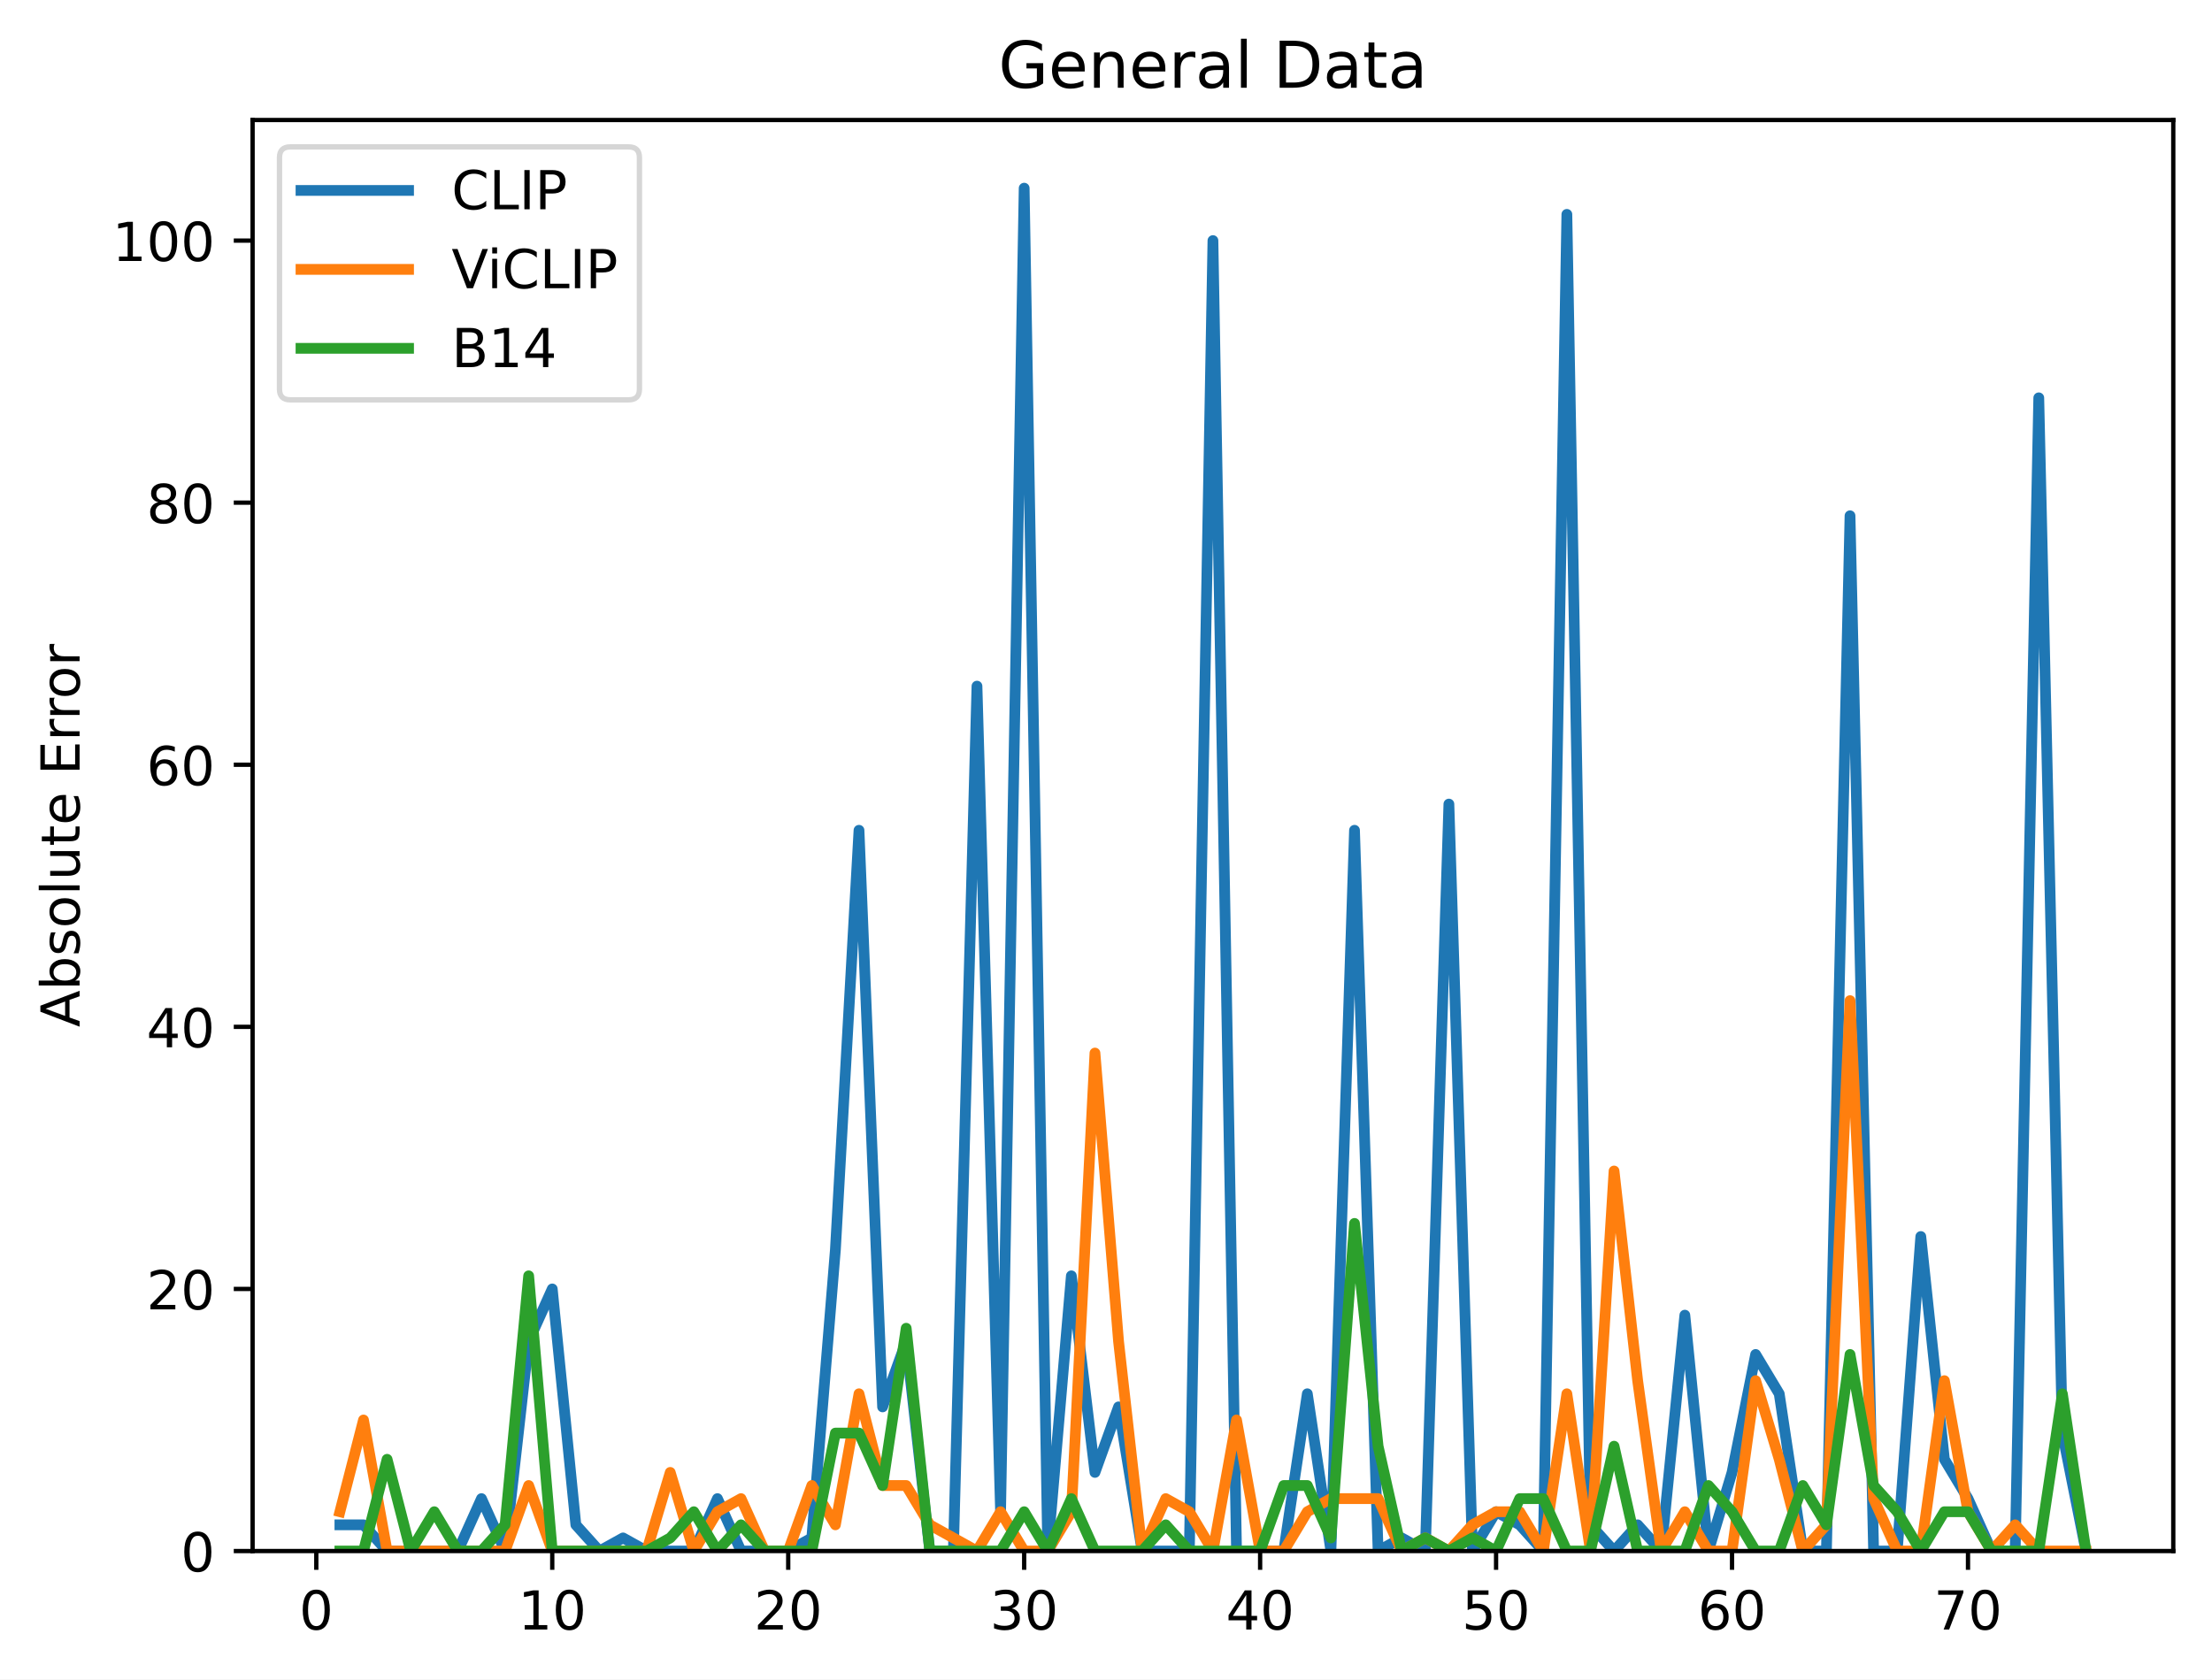
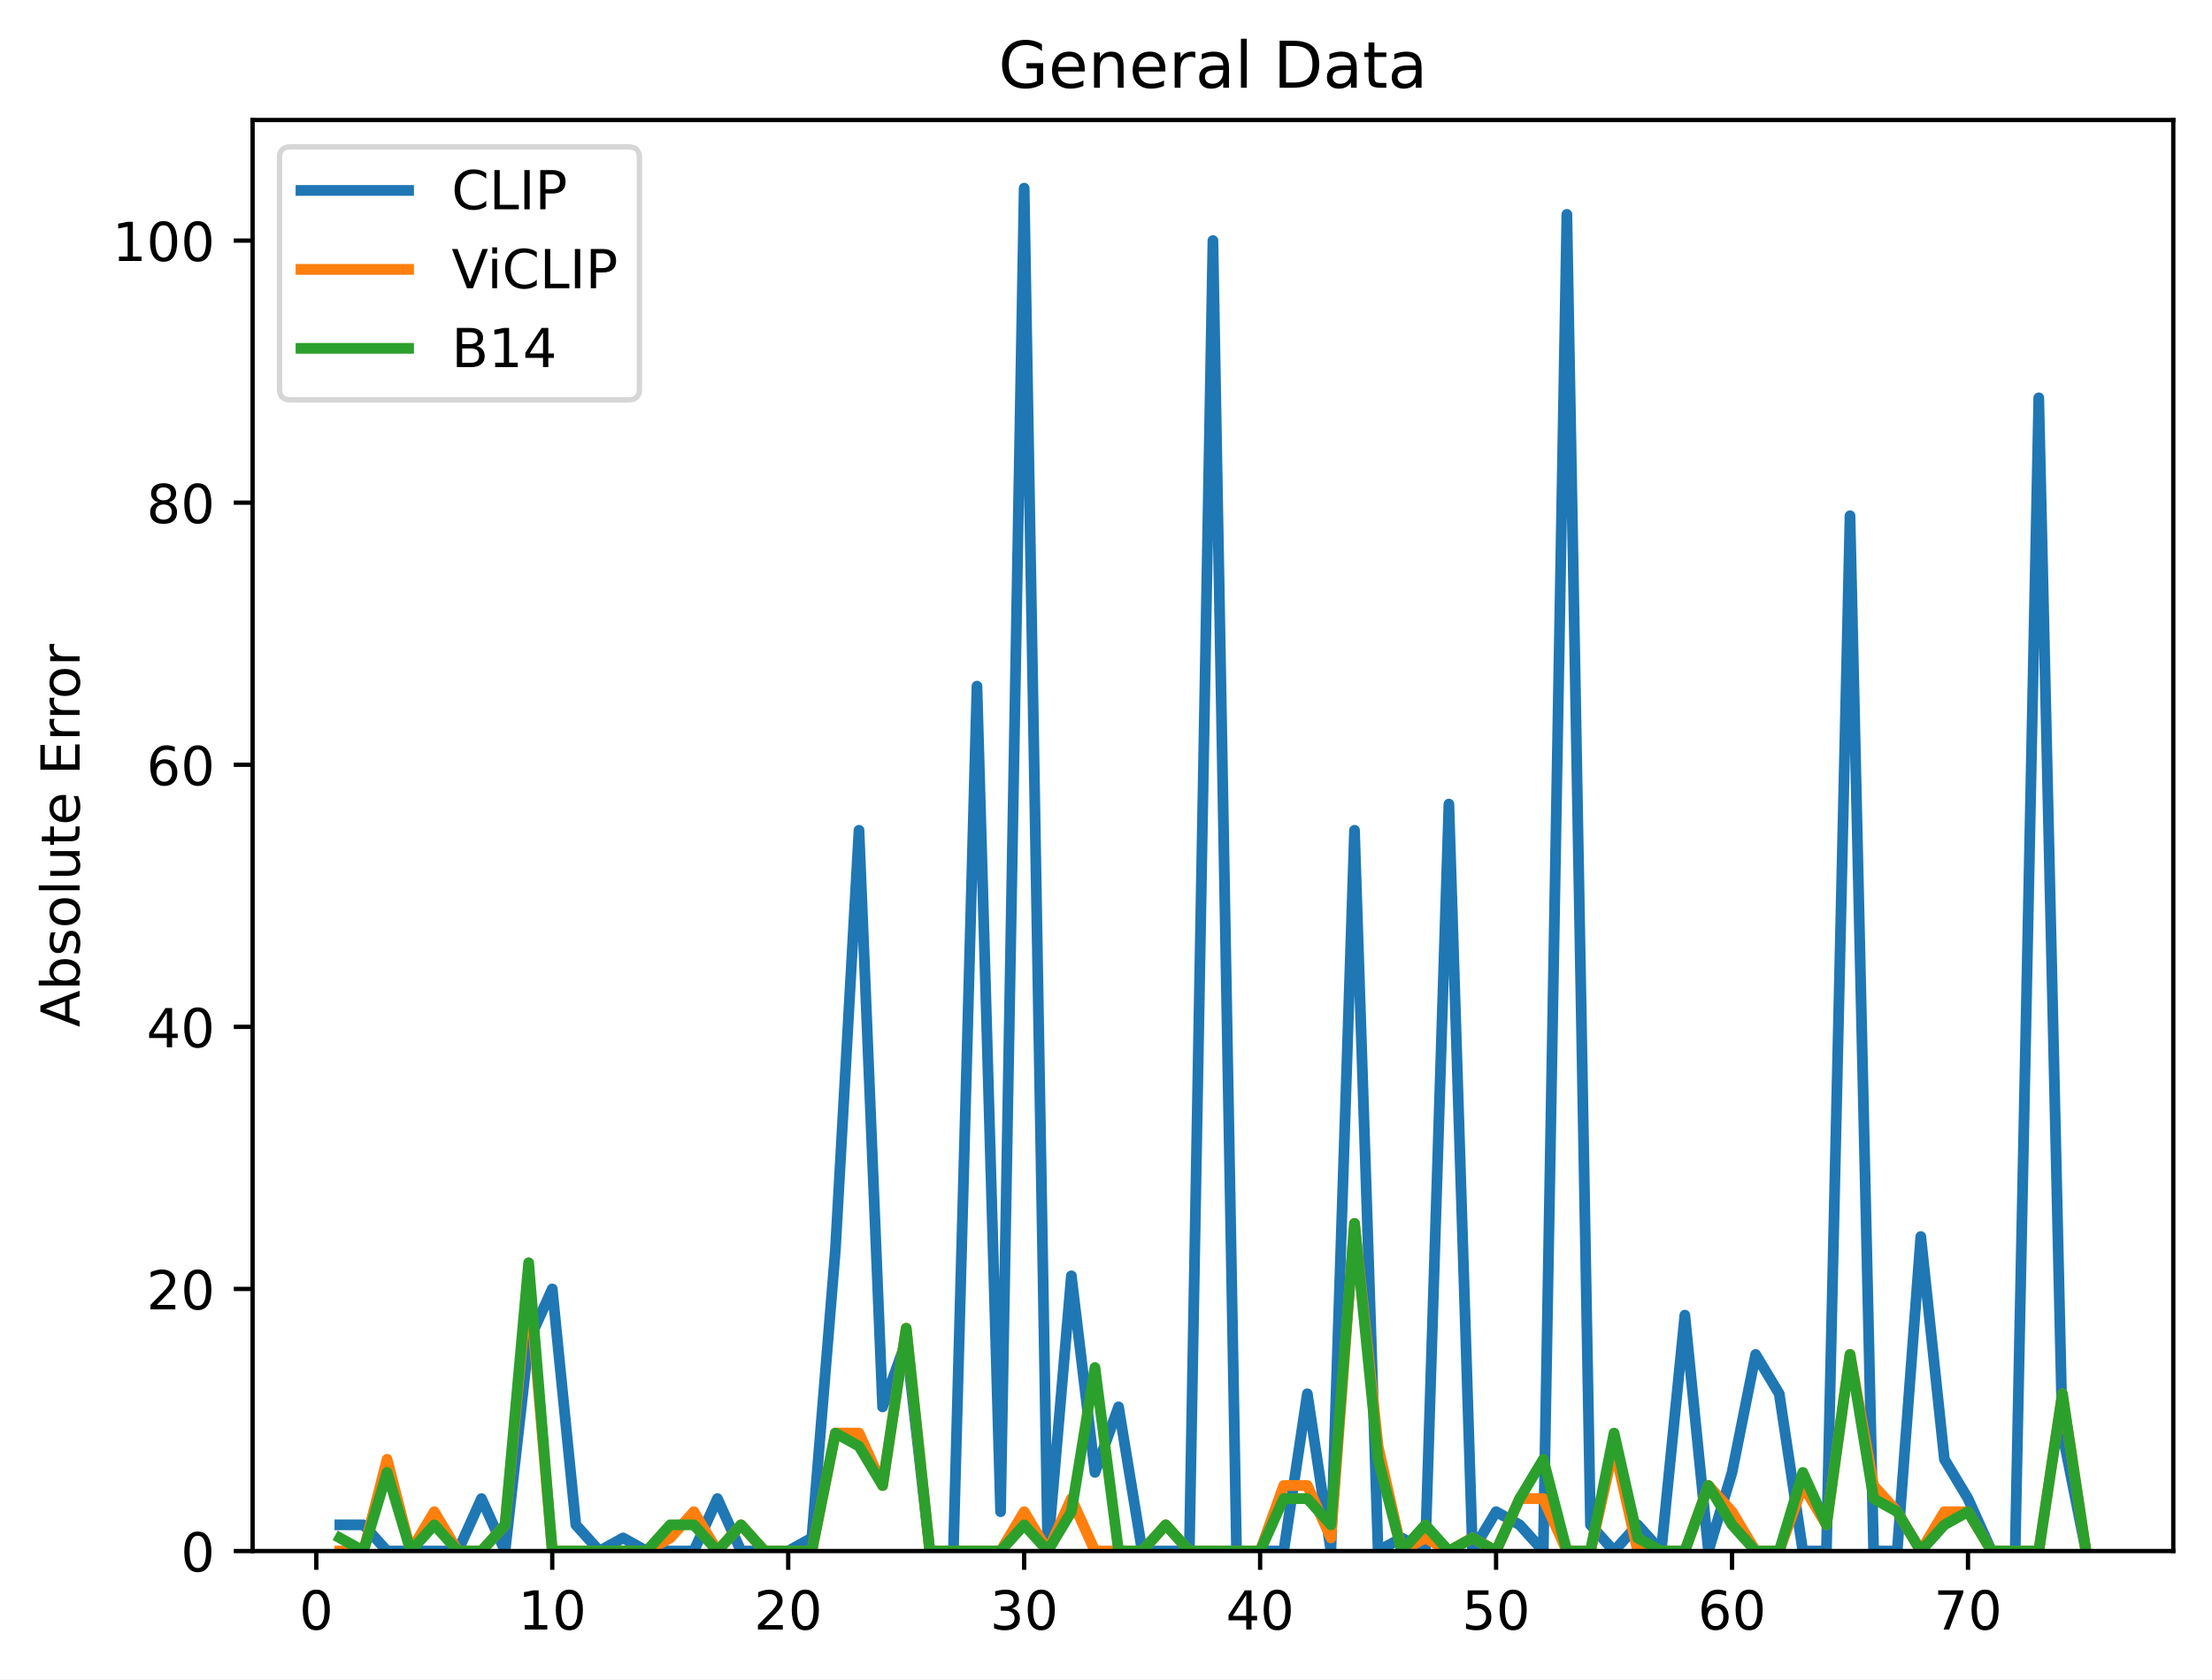
<svg xmlns="http://www.w3.org/2000/svg" xmlns:xlink="http://www.w3.org/1999/xlink" width="411.286pt" height="312.308pt" viewBox="0 0 411.286 312.308" version="1.1">
  <defs>
    <style type="text/css">*{stroke-linejoin: round; stroke-linecap: butt}</style>
  </defs>
  <g id="figure_1">
    <g id="patch_1">
      <path d="M 0 312.308  L 411.286 312.308  L 411.286 0  L 0 0  z " style="fill: #ffffff" />
    </g>
    <g id="axes_1">
      <g id="patch_2">
        <path d="M 46.966 288.43  L 404.086 288.43  L 404.086 22.318  L 46.966 22.318  z " style="fill: #ffffff" />
      </g>
      <g id="matplotlib.axis_1">
        <g id="xtick_1">
          <g id="line2d_1">
            <defs>
-               <path id="md77683f0cd" d="M 0 0  L 0 3.5  " style="stroke: #000000; stroke-width: 0.8" />
-             </defs>
-             <g>
-               <use xlink:href="#md77683f0cd" x="58.811" y="288.43" style="stroke: #000000; stroke-width: 0.8" />
+               <path id="m8d6d9d053e" d="M 0 0  L 0 3.5  " style="stroke: #000000; stroke-width: 0.8" />
+             </defs>
+             <g>
+               <use xlink:href="#m8d6d9d053e" x="58.811" y="288.43" style="stroke: #000000; stroke-width: 0.8" />
            </g>
          </g>
          <g id="text_1">
            <g transform="translate(55.62988 303.0286) scale(0.1 -0.1)">
              <defs>
                <path id="DejaVuSans-30" d="M 2034 4250  Q 1547 4250 1301 3770  Q 1056 3291 1056 2328  Q 1056 1369 1301 889  Q 1547 409 2034 409  Q 2525 409 2770 889  Q 3016 1369 3016 2328  Q 3016 3291 2770 3770  Q 2525 4250 2034 4250  z M 2034 4750  Q 2819 4750 3233 4129  Q 3647 3509 3647 2328  Q 3647 1150 3233 529  Q 2819 -91 2034 -91  Q 1250 -91 836 529  Q 422 1150 422 2328  Q 422 3509 836 4129  Q 1250 4750 2034 4750  z " transform="scale(0.015625)" />
              </defs>
              <use xlink:href="#DejaVuSans-30" />
            </g>
          </g>
        </g>
        <g id="xtick_2">
          <g id="line2d_2">
            <g>
-               <use xlink:href="#md77683f0cd" x="102.683" y="288.43" style="stroke: #000000; stroke-width: 0.8" />
+               <use xlink:href="#m8d6d9d053e" x="102.683" y="288.43" style="stroke: #000000; stroke-width: 0.8" />
            </g>
          </g>
          <g id="text_2">
            <g transform="translate(96.32086 303.0286) scale(0.1 -0.1)">
              <defs>
                <path id="DejaVuSans-31" d="M 794 531  L 1825 531  L 1825 4091  L 703 3866  L 703 4441  L 1819 4666  L 2450 4666  L 2450 531  L 3481 531  L 3481 0  L 794 0  L 794 531  z " transform="scale(0.015625)" />
              </defs>
              <use xlink:href="#DejaVuSans-31" />
              <use xlink:href="#DejaVuSans-30" x="63.623" />
            </g>
          </g>
        </g>
        <g id="xtick_3">
          <g id="line2d_3">
            <g>
-               <use xlink:href="#md77683f0cd" x="146.556" y="288.43" style="stroke: #000000; stroke-width: 0.8" />
+               <use xlink:href="#m8d6d9d053e" x="146.556" y="288.43" style="stroke: #000000; stroke-width: 0.8" />
            </g>
          </g>
          <g id="text_3">
            <g transform="translate(140.1931 303.0286) scale(0.1 -0.1)">
              <defs>
                <path id="DejaVuSans-32" d="M 1228 531  L 3431 531  L 3431 0  L 469 0  L 469 531  Q 828 903 1448 1529  Q 2069 2156 2228 2338  Q 2531 2678 2651 2914  Q 2772 3150 2772 3378  Q 2772 3750 2511 3984  Q 2250 4219 1831 4219  Q 1534 4219 1204 4116  Q 875 4013 500 3803  L 500 4441  Q 881 4594 1212 4672  Q 1544 4750 1819 4750  Q 2544 4750 2975 4387  Q 3406 4025 3406 3419  Q 3406 3131 3298 2873  Q 3191 2616 2906 2266  Q 2828 2175 2409 1742  Q 1991 1309 1228 531  z " transform="scale(0.015625)" />
              </defs>
              <use xlink:href="#DejaVuSans-32" />
              <use xlink:href="#DejaVuSans-30" x="63.623" />
            </g>
          </g>
        </g>
        <g id="xtick_4">
          <g id="line2d_4">
            <g>
-               <use xlink:href="#md77683f0cd" x="190.428" y="288.43" style="stroke: #000000; stroke-width: 0.8" />
+               <use xlink:href="#m8d6d9d053e" x="190.428" y="288.43" style="stroke: #000000; stroke-width: 0.8" />
            </g>
          </g>
          <g id="text_4">
            <g transform="translate(184.0653 303.0286) scale(0.1 -0.1)">
              <defs>
                <path id="DejaVuSans-33" d="M 2597 2516  Q 3050 2419 3304 2112  Q 3559 1806 3559 1356  Q 3559 666 3084 287  Q 2609 -91 1734 -91  Q 1441 -91 1130 -33  Q 819 25 488 141  L 488 750  Q 750 597 1062 519  Q 1375 441 1716 441  Q 2309 441 2620 675  Q 2931 909 2931 1356  Q 2931 1769 2642 2001  Q 2353 2234 1838 2234  L 1294 2234  L 1294 2753  L 1863 2753  Q 2328 2753 2575 2939  Q 2822 3125 2822 3475  Q 2822 3834 2567 4026  Q 2313 4219 1838 4219  Q 1578 4219 1281 4162  Q 984 4106 628 3988  L 628 4550  Q 988 4650 1302 4700  Q 1616 4750 1894 4750  Q 2613 4750 3031 4423  Q 3450 4097 3450 3541  Q 3450 3153 3228 2886  Q 3006 2619 2597 2516  z " transform="scale(0.015625)" />
              </defs>
              <use xlink:href="#DejaVuSans-33" />
              <use xlink:href="#DejaVuSans-30" x="63.623" />
            </g>
          </g>
        </g>
        <g id="xtick_5">
          <g id="line2d_5">
            <g>
-               <use xlink:href="#md77683f0cd" x="234.3" y="288.43" style="stroke: #000000; stroke-width: 0.8" />
+               <use xlink:href="#m8d6d9d053e" x="234.3" y="288.43" style="stroke: #000000; stroke-width: 0.8" />
            </g>
          </g>
          <g id="text_5">
            <g transform="translate(227.9376 303.0286) scale(0.1 -0.1)">
              <defs>
                <path id="DejaVuSans-34" d="M 2419 4116  L 825 1625  L 2419 1625  L 2419 4116  z M 2253 4666  L 3047 4666  L 3047 1625  L 3713 1625  L 3713 1100  L 3047 1100  L 3047 0  L 2419 0  L 2419 1100  L 313 1100  L 313 1709  L 2253 4666  z " transform="scale(0.015625)" />
              </defs>
              <use xlink:href="#DejaVuSans-34" />
              <use xlink:href="#DejaVuSans-30" x="63.623" />
            </g>
          </g>
        </g>
        <g id="xtick_6">
          <g id="line2d_6">
            <g>
-               <use xlink:href="#md77683f0cd" x="278.172" y="288.43" style="stroke: #000000; stroke-width: 0.8" />
+               <use xlink:href="#m8d6d9d053e" x="278.172" y="288.43" style="stroke: #000000; stroke-width: 0.8" />
            </g>
          </g>
          <g id="text_6">
            <g transform="translate(271.8098 303.0286) scale(0.1 -0.1)">
              <defs>
                <path id="DejaVuSans-35" d="M 691 4666  L 3169 4666  L 3169 4134  L 1269 4134  L 1269 2991  Q 1406 3038 1543 3061  Q 1681 3084 1819 3084  Q 2600 3084 3056 2656  Q 3513 2228 3513 1497  Q 3513 744 3044 326  Q 2575 -91 1722 -91  Q 1428 -91 1123 -41  Q 819 9 494 109  L 494 744  Q 775 591 1075 516  Q 1375 441 1709 441  Q 2250 441 2565 725  Q 2881 1009 2881 1497  Q 2881 1984 2565 2268  Q 2250 2553 1709 2553  Q 1456 2553 1204 2497  Q 953 2441 691 2322  L 691 4666  z " transform="scale(0.015625)" />
              </defs>
              <use xlink:href="#DejaVuSans-35" />
              <use xlink:href="#DejaVuSans-30" x="63.623" />
            </g>
          </g>
        </g>
        <g id="xtick_7">
          <g id="line2d_7">
            <g>
-               <use xlink:href="#md77683f0cd" x="322.045" y="288.43" style="stroke: #000000; stroke-width: 0.8" />
+               <use xlink:href="#m8d6d9d053e" x="322.045" y="288.43" style="stroke: #000000; stroke-width: 0.8" />
            </g>
          </g>
          <g id="text_7">
            <g transform="translate(315.682 303.0286) scale(0.1 -0.1)">
              <defs>
                <path id="DejaVuSans-36" d="M 2113 2584  Q 1688 2584 1439 2293  Q 1191 2003 1191 1497  Q 1191 994 1439 701  Q 1688 409 2113 409  Q 2538 409 2786 701  Q 3034 994 3034 1497  Q 3034 2003 2786 2293  Q 2538 2584 2113 2584  z M 3366 4563  L 3366 3988  Q 3128 4100 2886 4159  Q 2644 4219 2406 4219  Q 1781 4219 1451 3797  Q 1122 3375 1075 2522  Q 1259 2794 1537 2939  Q 1816 3084 2150 3084  Q 2853 3084 3261 2657  Q 3669 2231 3669 1497  Q 3669 778 3244 343  Q 2819 -91 2113 -91  Q 1303 -91 875 529  Q 447 1150 447 2328  Q 447 3434 972 4092  Q 1497 4750 2381 4750  Q 2619 4750 2861 4703  Q 3103 4656 3366 4563  z " transform="scale(0.015625)" />
              </defs>
              <use xlink:href="#DejaVuSans-36" />
              <use xlink:href="#DejaVuSans-30" x="63.623" />
            </g>
          </g>
        </g>
        <g id="xtick_8">
          <g id="line2d_8">
            <g>
-               <use xlink:href="#md77683f0cd" x="365.917" y="288.43" style="stroke: #000000; stroke-width: 0.8" />
+               <use xlink:href="#m8d6d9d053e" x="365.917" y="288.43" style="stroke: #000000; stroke-width: 0.8" />
            </g>
          </g>
          <g id="text_8">
            <g transform="translate(359.5543 303.0286) scale(0.1 -0.1)">
              <defs>
                <path id="DejaVuSans-37" d="M 525 4666  L 3525 4666  L 3525 4397  L 1831 0  L 1172 0  L 2766 4134  L 525 4134  L 525 4666  z " transform="scale(0.015625)" />
              </defs>
              <use xlink:href="#DejaVuSans-37" />
              <use xlink:href="#DejaVuSans-30" x="63.623" />
            </g>
          </g>
        </g>
      </g>
      <g id="matplotlib.axis_2">
        <g id="ytick_1">
          <g id="line2d_9">
            <defs>
-               <path id="m67fce05e7b" d="M 0 0  L -3.5 0  " style="stroke: #000000; stroke-width: 0.8" />
-             </defs>
-             <g>
-               <use xlink:href="#m67fce05e7b" x="46.966" y="288.43" style="stroke: #000000; stroke-width: 0.8" />
+               <path id="m7f4ea4602e" d="M 0 0  L -3.5 0  " style="stroke: #000000; stroke-width: 0.8" />
+             </defs>
+             <g>
+               <use xlink:href="#m7f4ea4602e" x="46.966" y="288.43" style="stroke: #000000; stroke-width: 0.8" />
            </g>
          </g>
          <g id="text_9">
            <g transform="translate(33.60312 292.2293) scale(0.1 -0.1)">
              <use xlink:href="#DejaVuSans-30" />
            </g>
          </g>
        </g>
        <g id="ytick_2">
          <g id="line2d_10">
            <g>
-               <use xlink:href="#m67fce05e7b" x="46.966" y="239.692" style="stroke: #000000; stroke-width: 0.8" />
+               <use xlink:href="#m7f4ea4602e" x="46.966" y="239.692" style="stroke: #000000; stroke-width: 0.8" />
            </g>
          </g>
          <g id="text_10">
            <g transform="translate(27.24063 243.4909) scale(0.1 -0.1)">
              <use xlink:href="#DejaVuSans-32" />
              <use xlink:href="#DejaVuSans-30" x="63.623" />
            </g>
          </g>
        </g>
        <g id="ytick_3">
          <g id="line2d_11">
            <g>
-               <use xlink:href="#m67fce05e7b" x="46.966" y="190.953" style="stroke: #000000; stroke-width: 0.8" />
+               <use xlink:href="#m7f4ea4602e" x="46.966" y="190.953" style="stroke: #000000; stroke-width: 0.8" />
            </g>
          </g>
          <g id="text_11">
            <g transform="translate(27.24063 194.7524) scale(0.1 -0.1)">
              <use xlink:href="#DejaVuSans-34" />
              <use xlink:href="#DejaVuSans-30" x="63.623" />
            </g>
          </g>
        </g>
        <g id="ytick_4">
          <g id="line2d_12">
            <g>
-               <use xlink:href="#m67fce05e7b" x="46.966" y="142.215" style="stroke: #000000; stroke-width: 0.8" />
+               <use xlink:href="#m7f4ea4602e" x="46.966" y="142.215" style="stroke: #000000; stroke-width: 0.8" />
            </g>
          </g>
          <g id="text_12">
            <g transform="translate(27.24063 146.014) scale(0.1 -0.1)">
              <use xlink:href="#DejaVuSans-36" />
              <use xlink:href="#DejaVuSans-30" x="63.623" />
            </g>
          </g>
        </g>
        <g id="ytick_5">
          <g id="line2d_13">
            <g>
-               <use xlink:href="#m67fce05e7b" x="46.966" y="93.476" style="stroke: #000000; stroke-width: 0.8" />
+               <use xlink:href="#m7f4ea4602e" x="46.966" y="93.476" style="stroke: #000000; stroke-width: 0.8" />
            </g>
          </g>
          <g id="text_13">
            <g transform="translate(27.24063 97.2755) scale(0.1 -0.1)">
              <defs>
                <path id="DejaVuSans-38" d="M 2034 2216  Q 1584 2216 1326 1975  Q 1069 1734 1069 1313  Q 1069 891 1326 650  Q 1584 409 2034 409  Q 2484 409 2743 651  Q 3003 894 3003 1313  Q 3003 1734 2745 1975  Q 2488 2216 2034 2216  z M 1403 2484  Q 997 2584 770 2862  Q 544 3141 544 3541  Q 544 4100 942 4425  Q 1341 4750 2034 4750  Q 2731 4750 3128 4425  Q 3525 4100 3525 3541  Q 3525 3141 3298 2862  Q 3072 2584 2669 2484  Q 3125 2378 3379 2068  Q 3634 1759 3634 1313  Q 3634 634 3220 271  Q 2806 -91 2034 -91  Q 1263 -91 848 271  Q 434 634 434 1313  Q 434 1759 690 2068  Q 947 2378 1403 2484  z M 1172 3481  Q 1172 3119 1398 2916  Q 1625 2713 2034 2713  Q 2441 2713 2670 2916  Q 2900 3119 2900 3481  Q 2900 3844 2670 4047  Q 2441 4250 2034 4250  Q 1625 4250 1398 4047  Q 1172 3844 1172 3481  z " transform="scale(0.015625)" />
              </defs>
              <use xlink:href="#DejaVuSans-38" />
              <use xlink:href="#DejaVuSans-30" x="63.623" />
            </g>
          </g>
        </g>
        <g id="ytick_6">
          <g id="line2d_14">
            <g>
-               <use xlink:href="#m67fce05e7b" x="46.966" y="44.738" style="stroke: #000000; stroke-width: 0.8" />
+               <use xlink:href="#m7f4ea4602e" x="46.966" y="44.738" style="stroke: #000000; stroke-width: 0.8" />
            </g>
          </g>
          <g id="text_14">
            <g transform="translate(20.87813 48.53704) scale(0.1 -0.1)">
              <use xlink:href="#DejaVuSans-31" />
              <use xlink:href="#DejaVuSans-30" x="63.623" />
              <use xlink:href="#DejaVuSans-30" x="127.246" />
            </g>
          </g>
        </g>
        <g id="text_15">
          <g transform="translate(14.79844 191.0015) rotate(-90) scale(0.1 -0.1)">
            <defs>
              <path id="DejaVuSans-41" d="M 2188 4044  L 1331 1722  L 3047 1722  L 2188 4044  z M 1831 4666  L 2547 4666  L 4325 0  L 3669 0  L 3244 1197  L 1141 1197  L 716 0  L 50 0  L 1831 4666  z " transform="scale(0.015625)" />
              <path id="DejaVuSans-62" d="M 3116 1747  Q 3116 2381 2855 2742  Q 2594 3103 2138 3103  Q 1681 3103 1420 2742  Q 1159 2381 1159 1747  Q 1159 1113 1420 752  Q 1681 391 2138 391  Q 2594 391 2855 752  Q 3116 1113 3116 1747  z M 1159 2969  Q 1341 3281 1617 3432  Q 1894 3584 2278 3584  Q 2916 3584 3314 3078  Q 3713 2572 3713 1747  Q 3713 922 3314 415  Q 2916 -91 2278 -91  Q 1894 -91 1617 61  Q 1341 213 1159 525  L 1159 0  L 581 0  L 581 4863  L 1159 4863  L 1159 2969  z " transform="scale(0.015625)" />
              <path id="DejaVuSans-73" d="M 2834 3397  L 2834 2853  Q 2591 2978 2328 3040  Q 2066 3103 1784 3103  Q 1356 3103 1142 2972  Q 928 2841 928 2578  Q 928 2378 1081 2264  Q 1234 2150 1697 2047  L 1894 2003  Q 2506 1872 2764 1633  Q 3022 1394 3022 966  Q 3022 478 2636 193  Q 2250 -91 1575 -91  Q 1294 -91 989 -36  Q 684 19 347 128  L 347 722  Q 666 556 975 473  Q 1284 391 1588 391  Q 1994 391 2212 530  Q 2431 669 2431 922  Q 2431 1156 2273 1281  Q 2116 1406 1581 1522  L 1381 1569  Q 847 1681 609 1914  Q 372 2147 372 2553  Q 372 3047 722 3315  Q 1072 3584 1716 3584  Q 2034 3584 2315 3537  Q 2597 3491 2834 3397  z " transform="scale(0.015625)" />
              <path id="DejaVuSans-6f" d="M 1959 3097  Q 1497 3097 1228 2736  Q 959 2375 959 1747  Q 959 1119 1226 758  Q 1494 397 1959 397  Q 2419 397 2687 759  Q 2956 1122 2956 1747  Q 2956 2369 2687 2733  Q 2419 3097 1959 3097  z M 1959 3584  Q 2709 3584 3137 3096  Q 3566 2609 3566 1747  Q 3566 888 3137 398  Q 2709 -91 1959 -91  Q 1206 -91 779 398  Q 353 888 353 1747  Q 353 2609 779 3096  Q 1206 3584 1959 3584  z " transform="scale(0.015625)" />
              <path id="DejaVuSans-6c" d="M 603 4863  L 1178 4863  L 1178 0  L 603 0  L 603 4863  z " transform="scale(0.015625)" />
              <path id="DejaVuSans-75" d="M 544 1381  L 544 3500  L 1119 3500  L 1119 1403  Q 1119 906 1312 657  Q 1506 409 1894 409  Q 2359 409 2629 706  Q 2900 1003 2900 1516  L 2900 3500  L 3475 3500  L 3475 0  L 2900 0  L 2900 538  Q 2691 219 2414 64  Q 2138 -91 1772 -91  Q 1169 -91 856 284  Q 544 659 544 1381  z M 1991 3584  L 1991 3584  z " transform="scale(0.015625)" />
              <path id="DejaVuSans-74" d="M 1172 4494  L 1172 3500  L 2356 3500  L 2356 3053  L 1172 3053  L 1172 1153  Q 1172 725 1289 603  Q 1406 481 1766 481  L 2356 481  L 2356 0  L 1766 0  Q 1100 0 847 248  Q 594 497 594 1153  L 594 3053  L 172 3053  L 172 3500  L 594 3500  L 594 4494  L 1172 4494  z " transform="scale(0.015625)" />
              <path id="DejaVuSans-65" d="M 3597 1894  L 3597 1613  L 953 1613  Q 991 1019 1311 708  Q 1631 397 2203 397  Q 2534 397 2845 478  Q 3156 559 3463 722  L 3463 178  Q 3153 47 2828 -22  Q 2503 -91 2169 -91  Q 1331 -91 842 396  Q 353 884 353 1716  Q 353 2575 817 3079  Q 1281 3584 2069 3584  Q 2775 3584 3186 3129  Q 3597 2675 3597 1894  z M 3022 2063  Q 3016 2534 2758 2815  Q 2500 3097 2075 3097  Q 1594 3097 1305 2825  Q 1016 2553 972 2059  L 3022 2063  z " transform="scale(0.015625)" />
              <path id="DejaVuSans-20" transform="scale(0.015625)" />
              <path id="DejaVuSans-45" d="M 628 4666  L 3578 4666  L 3578 4134  L 1259 4134  L 1259 2753  L 3481 2753  L 3481 2222  L 1259 2222  L 1259 531  L 3634 531  L 3634 0  L 628 0  L 628 4666  z " transform="scale(0.015625)" />
              <path id="DejaVuSans-72" d="M 2631 2963  Q 2534 3019 2420 3045  Q 2306 3072 2169 3072  Q 1681 3072 1420 2755  Q 1159 2438 1159 1844  L 1159 0  L 581 0  L 581 3500  L 1159 3500  L 1159 2956  Q 1341 3275 1631 3429  Q 1922 3584 2338 3584  Q 2397 3584 2469 3576  Q 2541 3569 2628 3553  L 2631 2963  z " transform="scale(0.015625)" />
            </defs>
            <use xlink:href="#DejaVuSans-41" />
            <use xlink:href="#DejaVuSans-62" x="68.408" />
            <use xlink:href="#DejaVuSans-73" x="131.885" />
            <use xlink:href="#DejaVuSans-6f" x="183.984" />
            <use xlink:href="#DejaVuSans-6c" x="245.166" />
            <use xlink:href="#DejaVuSans-75" x="272.949" />
            <use xlink:href="#DejaVuSans-74" x="336.328" />
            <use xlink:href="#DejaVuSans-65" x="375.537" />
            <use xlink:href="#DejaVuSans-20" x="437.061" />
            <use xlink:href="#DejaVuSans-45" x="468.848" />
            <use xlink:href="#DejaVuSans-72" x="532.031" />
            <use xlink:href="#DejaVuSans-72" x="571.395" />
            <use xlink:href="#DejaVuSans-6f" x="610.258" />
            <use xlink:href="#DejaVuSans-72" x="671.439" />
          </g>
        </g>
      </g>
      <g id="line2d_15">
-         <path d="M 63.198 283.556  L 67.586 283.556  L 71.973 288.43  L 76.36 288.43  L 80.747 288.43  L 85.134 288.43  L 89.522 278.682  L 93.909 288.43  L 98.296 249.439  L 102.683 239.692  L 107.071 283.556  L 111.458 288.43  L 115.845 285.993  L 120.232 288.43  L 124.619 288.43  L 129.007 288.43  L 133.394 278.682  L 137.781 288.43  L 142.168 288.43  L 146.556 288.43  L 150.943 285.993  L 155.33 232.381  L 159.717 154.399  L 164.104 261.624  L 168.492 249.439  L 172.879 288.43  L 177.266 288.43  L 181.653 127.593  L 186.041 281.119  L 190.428 34.99  L 194.815 288.43  L 199.202 237.255  L 203.59 273.809  L 207.977 261.624  L 212.364 288.43  L 216.751 288.43  L 221.138 288.43  L 225.526 44.738  L 229.913 288.43  L 234.3 288.43  L 238.687 288.43  L 243.075 259.187  L 247.462 288.43  L 251.849 154.399  L 256.236 288.43  L 260.623 285.993  L 265.011 288.43  L 269.398 149.526  L 273.785 288.43  L 278.172 281.119  L 282.56 283.556  L 286.947 288.43  L 291.334 39.864  L 295.721 283.556  L 300.108 288.43  L 304.496 283.556  L 308.883 288.43  L 313.27 244.566  L 317.657 288.43  L 322.045 273.809  L 326.432 251.876  L 330.819 259.187  L 335.206 288.43  L 339.593 288.43  L 343.981 95.913  L 348.368 288.43  L 352.755 288.43  L 357.142 229.944  L 361.53 271.372  L 365.917 278.682  L 370.304 288.43  L 374.691 288.43  L 379.078 73.981  L 383.466 266.498  L 387.853 288.43  " clip-path="url(#p499fac7cae)" style="fill: none; stroke: #1f77b4; stroke-width: 2; stroke-linecap: square" />
+         <path d="M 63.198 283.556  L 67.586 283.556  L 71.973 288.43  L 76.36 288.43  L 80.747 288.43  L 85.134 288.43  L 89.522 278.682  L 93.909 288.43  L 98.296 249.439  L 102.683 239.692  L 107.071 283.556  L 111.458 288.43  L 115.845 285.993  L 120.232 288.43  L 124.619 288.43  L 129.007 288.43  L 133.394 278.682  L 137.781 288.43  L 142.168 288.43  L 146.556 288.43  L 150.943 285.993  L 155.33 232.381  L 159.717 154.399  L 164.104 261.624  L 168.492 249.439  L 172.879 288.43  L 177.266 288.43  L 181.653 127.593  L 186.041 281.119  L 190.428 34.99  L 194.815 288.43  L 199.202 237.255  L 203.59 273.809  L 207.977 261.624  L 212.364 288.43  L 216.751 288.43  L 221.138 288.43  L 225.526 44.738  L 229.913 288.43  L 234.3 288.43  L 238.687 288.43  L 243.075 259.187  L 247.462 288.43  L 251.849 154.399  L 256.236 288.43  L 260.623 285.993  L 265.011 288.43  L 269.398 149.526  L 273.785 288.43  L 278.172 281.119  L 282.56 283.556  L 286.947 288.43  L 291.334 39.864  L 295.721 283.556  L 300.108 288.43  L 304.496 283.556  L 308.883 288.43  L 313.27 244.566  L 317.657 288.43  L 322.045 273.809  L 326.432 251.876  L 330.819 259.187  L 335.206 288.43  L 339.593 288.43  L 343.981 95.913  L 348.368 288.43  L 352.755 288.43  L 357.142 229.944  L 361.53 271.372  L 365.917 278.682  L 370.304 288.43  L 374.691 288.43  L 379.078 73.981  L 383.466 266.498  L 387.853 288.43  " clip-path="url(#p4a5c4ef80c)" style="fill: none; stroke: #1f77b4; stroke-width: 2; stroke-linecap: square" />
      </g>
      <g id="line2d_16">
-         <path d="M 63.198 281.119  L 67.586 264.061  L 71.973 288.43  L 76.36 288.43  L 80.747 288.43  L 85.134 288.43  L 89.522 288.43  L 93.909 288.43  L 98.296 276.246  L 102.683 288.43  L 107.071 288.43  L 111.458 288.43  L 115.845 288.43  L 120.232 288.43  L 124.619 273.809  L 129.007 288.43  L 133.394 281.119  L 137.781 278.682  L 142.168 288.43  L 146.556 288.43  L 150.943 276.246  L 155.33 283.556  L 159.717 259.187  L 164.104 276.246  L 168.492 276.246  L 172.879 283.556  L 177.266 285.993  L 181.653 288.43  L 186.041 281.119  L 190.428 288.43  L 194.815 288.43  L 199.202 281.119  L 203.59 195.827  L 207.977 249.439  L 212.364 288.43  L 216.751 278.682  L 221.138 281.119  L 225.526 288.43  L 229.913 264.061  L 234.3 288.43  L 238.687 288.43  L 243.075 281.119  L 247.462 278.682  L 251.849 278.682  L 256.236 278.682  L 260.623 288.43  L 265.011 285.993  L 269.398 288.43  L 273.785 283.556  L 278.172 281.119  L 282.56 281.119  L 286.947 288.43  L 291.334 259.187  L 295.721 288.43  L 300.108 217.759  L 304.496 256.75  L 308.883 288.43  L 313.27 281.119  L 317.657 288.43  L 322.045 288.43  L 326.432 256.75  L 330.819 271.372  L 335.206 288.43  L 339.593 283.556  L 343.981 186.079  L 348.368 278.682  L 352.755 288.43  L 357.142 288.43  L 361.53 256.75  L 365.917 281.119  L 370.304 288.43  L 374.691 283.556  L 379.078 288.43  L 383.466 288.43  L 387.853 288.43  " clip-path="url(#p499fac7cae)" style="fill: none; stroke: #ff7f0e; stroke-width: 2; stroke-linecap: square" />
+         <path d="M 63.198 288.43  L 67.586 288.43  L 71.973 271.372  L 76.36 288.43  L 80.747 281.119  L 85.134 288.43  L 89.522 288.43  L 93.909 283.556  L 98.296 237.255  L 102.683 288.43  L 107.071 288.43  L 111.458 288.43  L 115.845 288.43  L 120.232 288.43  L 124.619 285.993  L 129.007 281.119  L 133.394 288.43  L 137.781 283.556  L 142.168 288.43  L 146.556 288.43  L 150.943 288.43  L 155.33 266.498  L 159.717 266.498  L 164.104 276.246  L 168.492 247.002  L 172.879 288.43  L 177.266 288.43  L 181.653 288.43  L 186.041 288.43  L 190.428 281.119  L 194.815 288.43  L 199.202 278.682  L 203.59 288.43  L 207.977 288.43  L 212.364 288.43  L 216.751 283.556  L 221.138 288.43  L 225.526 288.43  L 229.913 288.43  L 234.3 288.43  L 238.687 276.246  L 243.075 276.246  L 247.462 285.993  L 251.849 227.507  L 256.236 268.935  L 260.623 288.43  L 265.011 285.993  L 269.398 288.43  L 273.785 285.993  L 278.172 288.43  L 282.56 278.682  L 286.947 278.682  L 291.334 288.43  L 295.721 288.43  L 300.108 268.935  L 304.496 288.43  L 308.883 288.43  L 313.27 288.43  L 317.657 276.246  L 322.045 281.119  L 326.432 288.43  L 330.819 288.43  L 335.206 276.246  L 339.593 283.556  L 343.981 251.876  L 348.368 276.246  L 352.755 281.119  L 357.142 288.43  L 361.53 281.119  L 365.917 281.119  L 370.304 288.43  L 374.691 288.43  L 379.078 288.43  L 383.466 259.187  L 387.853 288.43  " clip-path="url(#p4a5c4ef80c)" style="fill: none; stroke: #ff7f0e; stroke-width: 2; stroke-linecap: square" />
      </g>
      <g id="line2d_17">
-         <path d="M 63.198 288.43  L 67.586 288.43  L 71.973 271.372  L 76.36 288.43  L 80.747 281.119  L 85.134 288.43  L 89.522 288.43  L 93.909 283.556  L 98.296 237.255  L 102.683 288.43  L 107.071 288.43  L 111.458 288.43  L 115.845 288.43  L 120.232 288.43  L 124.619 285.993  L 129.007 281.119  L 133.394 288.43  L 137.781 283.556  L 142.168 288.43  L 146.556 288.43  L 150.943 288.43  L 155.33 266.498  L 159.717 266.498  L 164.104 276.246  L 168.492 247.002  L 172.879 288.43  L 177.266 288.43  L 181.653 288.43  L 186.041 288.43  L 190.428 281.119  L 194.815 288.43  L 199.202 278.682  L 203.59 288.43  L 207.977 288.43  L 212.364 288.43  L 216.751 283.556  L 221.138 288.43  L 225.526 288.43  L 229.913 288.43  L 234.3 288.43  L 238.687 276.246  L 243.075 276.246  L 247.462 285.993  L 251.849 227.507  L 256.236 268.935  L 260.623 288.43  L 265.011 285.993  L 269.398 288.43  L 273.785 285.993  L 278.172 288.43  L 282.56 278.682  L 286.947 278.682  L 291.334 288.43  L 295.721 288.43  L 300.108 268.935  L 304.496 288.43  L 308.883 288.43  L 313.27 288.43  L 317.657 276.246  L 322.045 281.119  L 326.432 288.43  L 330.819 288.43  L 335.206 276.246  L 339.593 283.556  L 343.981 251.876  L 348.368 276.246  L 352.755 281.119  L 357.142 288.43  L 361.53 281.119  L 365.917 281.119  L 370.304 288.43  L 374.691 288.43  L 379.078 288.43  L 383.466 259.187  L 387.853 288.43  " clip-path="url(#p499fac7cae)" style="fill: none; stroke: #2ca02c; stroke-width: 2; stroke-linecap: square" />
+         <path d="M 63.198 285.993  L 67.586 288.43  L 71.973 273.809  L 76.36 288.43  L 80.747 283.556  L 85.134 288.43  L 89.522 288.43  L 93.909 283.556  L 98.296 234.818  L 102.683 288.43  L 107.071 288.43  L 111.458 288.43  L 115.845 288.43  L 120.232 288.43  L 124.619 283.556  L 129.007 283.556  L 133.394 288.43  L 137.781 283.556  L 142.168 288.43  L 146.556 288.43  L 150.943 288.43  L 155.33 266.498  L 159.717 268.935  L 164.104 276.246  L 168.492 247.002  L 172.879 288.43  L 177.266 288.43  L 181.653 288.43  L 186.041 288.43  L 190.428 283.556  L 194.815 288.43  L 199.202 281.119  L 203.59 254.313  L 207.977 288.43  L 212.364 288.43  L 216.751 283.556  L 221.138 288.43  L 225.526 288.43  L 229.913 288.43  L 234.3 288.43  L 238.687 278.682  L 243.075 278.682  L 247.462 283.556  L 251.849 227.507  L 256.236 271.372  L 260.623 288.43  L 265.011 283.556  L 269.398 288.43  L 273.785 285.993  L 278.172 288.43  L 282.56 278.682  L 286.947 271.372  L 291.334 288.43  L 295.721 288.43  L 300.108 266.498  L 304.496 285.993  L 308.883 288.43  L 313.27 288.43  L 317.657 276.246  L 322.045 283.556  L 326.432 288.43  L 330.819 288.43  L 335.206 273.809  L 339.593 283.556  L 343.981 251.876  L 348.368 278.682  L 352.755 281.119  L 357.142 288.43  L 361.53 283.556  L 365.917 281.119  L 370.304 288.43  L 374.691 288.43  L 379.078 288.43  L 383.466 259.187  L 387.853 288.43  " clip-path="url(#p4a5c4ef80c)" style="fill: none; stroke: #2ca02c; stroke-width: 2; stroke-linecap: square" />
      </g>
      <g id="patch_3">
        <path d="M 46.966 288.43  L 46.966 22.318  " style="fill: none; stroke: #000000; stroke-width: 0.8; stroke-linejoin: miter; stroke-linecap: square" />
      </g>
      <g id="patch_4">
        <path d="M 404.086 288.43  L 404.086 22.318  " style="fill: none; stroke: #000000; stroke-width: 0.8; stroke-linejoin: miter; stroke-linecap: square" />
      </g>
      <g id="patch_5">
        <path d="M 46.966 288.43  L 404.086 288.43  " style="fill: none; stroke: #000000; stroke-width: 0.8; stroke-linejoin: miter; stroke-linecap: square" />
      </g>
      <g id="patch_6">
        <path d="M 46.966 22.318  L 404.086 22.318  " style="fill: none; stroke: #000000; stroke-width: 0.8; stroke-linejoin: miter; stroke-linecap: square" />
      </g>
      <g id="text_16">
        <g transform="translate(185.6472 16.31812) scale(0.12 -0.12)">
          <defs>
            <path id="DejaVuSans-47" d="M 3809 666  L 3809 1919  L 2778 1919  L 2778 2438  L 4434 2438  L 4434 434  Q 4069 175 3628 42  Q 3188 -91 2688 -91  Q 1594 -91 976 548  Q 359 1188 359 2328  Q 359 3472 976 4111  Q 1594 4750 2688 4750  Q 3144 4750 3555 4637  Q 3966 4525 4313 4306  L 4313 3634  Q 3963 3931 3569 4081  Q 3175 4231 2741 4231  Q 1884 4231 1454 3753  Q 1025 3275 1025 2328  Q 1025 1384 1454 906  Q 1884 428 2741 428  Q 3075 428 3337 486  Q 3600 544 3809 666  z " transform="scale(0.015625)" />
            <path id="DejaVuSans-6e" d="M 3513 2113  L 3513 0  L 2938 0  L 2938 2094  Q 2938 2591 2744 2837  Q 2550 3084 2163 3084  Q 1697 3084 1428 2787  Q 1159 2491 1159 1978  L 1159 0  L 581 0  L 581 3500  L 1159 3500  L 1159 2956  Q 1366 3272 1645 3428  Q 1925 3584 2291 3584  Q 2894 3584 3203 3211  Q 3513 2838 3513 2113  z " transform="scale(0.015625)" />
            <path id="DejaVuSans-61" d="M 2194 1759  Q 1497 1759 1228 1600  Q 959 1441 959 1056  Q 959 750 1161 570  Q 1363 391 1709 391  Q 2188 391 2477 730  Q 2766 1069 2766 1631  L 2766 1759  L 2194 1759  z M 3341 1997  L 3341 0  L 2766 0  L 2766 531  Q 2569 213 2275 61  Q 1981 -91 1556 -91  Q 1019 -91 701 211  Q 384 513 384 1019  Q 384 1609 779 1909  Q 1175 2209 1959 2209  L 2766 2209  L 2766 2266  Q 2766 2663 2505 2880  Q 2244 3097 1772 3097  Q 1472 3097 1187 3025  Q 903 2953 641 2809  L 641 3341  Q 956 3463 1253 3523  Q 1550 3584 1831 3584  Q 2591 3584 2966 3190  Q 3341 2797 3341 1997  z " transform="scale(0.015625)" />
            <path id="DejaVuSans-44" d="M 1259 4147  L 1259 519  L 2022 519  Q 2988 519 3436 956  Q 3884 1394 3884 2338  Q 3884 3275 3436 3711  Q 2988 4147 2022 4147  L 1259 4147  z M 628 4666  L 1925 4666  Q 3281 4666 3915 4102  Q 4550 3538 4550 2338  Q 4550 1131 3912 565  Q 3275 0 1925 0  L 628 0  L 628 4666  z " transform="scale(0.015625)" />
          </defs>
          <use xlink:href="#DejaVuSans-47" />
          <use xlink:href="#DejaVuSans-65" x="77.49" />
          <use xlink:href="#DejaVuSans-6e" x="139.014" />
          <use xlink:href="#DejaVuSans-65" x="202.393" />
          <use xlink:href="#DejaVuSans-72" x="263.916" />
          <use xlink:href="#DejaVuSans-61" x="305.029" />
          <use xlink:href="#DejaVuSans-6c" x="366.309" />
          <use xlink:href="#DejaVuSans-20" x="394.092" />
          <use xlink:href="#DejaVuSans-44" x="425.879" />
          <use xlink:href="#DejaVuSans-61" x="502.881" />
          <use xlink:href="#DejaVuSans-74" x="564.16" />
          <use xlink:href="#DejaVuSans-61" x="603.369" />
        </g>
      </g>
      <g id="legend_1">
        <g id="patch_7">
          <path d="M 53.966 74.353  L 116.894 74.353  Q 118.894 74.353 118.894 72.353  L 118.894 29.318  Q 118.894 27.318 116.894 27.318  L 53.966 27.318  Q 51.966 27.318 51.966 29.318  L 51.966 72.353  Q 51.966 74.353 53.966 74.353  z " style="fill: #ffffff; opacity: 0.8; stroke: #cccccc; stroke-linejoin: miter" />
        </g>
        <g id="line2d_18">
          <path d="M 55.966 35.417  L 65.966 35.417  L 75.966 35.417  " style="fill: none; stroke: #1f77b4; stroke-width: 2; stroke-linecap: square" />
        </g>
        <g id="text_17">
          <g transform="translate(83.96563 38.91656) scale(0.1 -0.1)">
            <defs>
              <path id="DejaVuSans-43" d="M 4122 4306  L 4122 3641  Q 3803 3938 3442 4084  Q 3081 4231 2675 4231  Q 1875 4231 1450 3742  Q 1025 3253 1025 2328  Q 1025 1406 1450 917  Q 1875 428 2675 428  Q 3081 428 3442 575  Q 3803 722 4122 1019  L 4122 359  Q 3791 134 3420 21  Q 3050 -91 2638 -91  Q 1578 -91 968 557  Q 359 1206 359 2328  Q 359 3453 968 4101  Q 1578 4750 2638 4750  Q 3056 4750 3426 4639  Q 3797 4528 4122 4306  z " transform="scale(0.015625)" />
              <path id="DejaVuSans-4c" d="M 628 4666  L 1259 4666  L 1259 531  L 3531 531  L 3531 0  L 628 0  L 628 4666  z " transform="scale(0.015625)" />
              <path id="DejaVuSans-49" d="M 628 4666  L 1259 4666  L 1259 0  L 628 0  L 628 4666  z " transform="scale(0.015625)" />
              <path id="DejaVuSans-50" d="M 1259 4147  L 1259 2394  L 2053 2394  Q 2494 2394 2734 2622  Q 2975 2850 2975 3272  Q 2975 3691 2734 3919  Q 2494 4147 2053 4147  L 1259 4147  z M 628 4666  L 2053 4666  Q 2838 4666 3239 4311  Q 3641 3956 3641 3272  Q 3641 2581 3239 2228  Q 2838 1875 2053 1875  L 1259 1875  L 1259 0  L 628 0  L 628 4666  z " transform="scale(0.015625)" />
            </defs>
            <use xlink:href="#DejaVuSans-43" />
            <use xlink:href="#DejaVuSans-4c" x="69.824" />
            <use xlink:href="#DejaVuSans-49" x="125.537" />
            <use xlink:href="#DejaVuSans-50" x="155.029" />
          </g>
        </g>
        <g id="line2d_19">
          <path d="M 55.966 50.095  L 65.966 50.095  L 75.966 50.095  " style="fill: none; stroke: #ff7f0e; stroke-width: 2; stroke-linecap: square" />
        </g>
        <g id="text_18">
          <g transform="translate(83.96563 53.59469) scale(0.1 -0.1)">
            <defs>
              <path id="DejaVuSans-56" d="M 1831 0  L 50 4666  L 709 4666  L 2188 738  L 3669 4666  L 4325 4666  L 2547 0  L 1831 0  z " transform="scale(0.015625)" />
              <path id="DejaVuSans-69" d="M 603 3500  L 1178 3500  L 1178 0  L 603 0  L 603 3500  z M 603 4863  L 1178 4863  L 1178 4134  L 603 4134  L 603 4863  z " transform="scale(0.015625)" />
            </defs>
            <use xlink:href="#DejaVuSans-56" />
            <use xlink:href="#DejaVuSans-69" x="66.158" />
            <use xlink:href="#DejaVuSans-43" x="93.941" />
            <use xlink:href="#DejaVuSans-4c" x="163.766" />
            <use xlink:href="#DejaVuSans-49" x="219.479" />
            <use xlink:href="#DejaVuSans-50" x="248.971" />
          </g>
        </g>
        <g id="line2d_20">
          <path d="M 55.966 64.773  L 65.966 64.773  L 75.966 64.773  " style="fill: none; stroke: #2ca02c; stroke-width: 2; stroke-linecap: square" />
        </g>
        <g id="text_19">
          <g transform="translate(83.96563 68.27281) scale(0.1 -0.1)">
            <defs>
              <path id="DejaVuSans-42" d="M 1259 2228  L 1259 519  L 2272 519  Q 2781 519 3026 730  Q 3272 941 3272 1375  Q 3272 1813 3026 2020  Q 2781 2228 2272 2228  L 1259 2228  z M 1259 4147  L 1259 2741  L 2194 2741  Q 2656 2741 2882 2914  Q 3109 3088 3109 3444  Q 3109 3797 2882 3972  Q 2656 4147 2194 4147  L 1259 4147  z M 628 4666  L 2241 4666  Q 2963 4666 3353 4366  Q 3744 4066 3744 3513  Q 3744 3084 3544 2831  Q 3344 2578 2956 2516  Q 3422 2416 3680 2098  Q 3938 1781 3938 1306  Q 3938 681 3513 340  Q 3088 0 2303 0  L 628 0  L 628 4666  z " transform="scale(0.015625)" />
            </defs>
            <use xlink:href="#DejaVuSans-42" />
            <use xlink:href="#DejaVuSans-31" x="68.604" />
            <use xlink:href="#DejaVuSans-34" x="132.227" />
          </g>
        </g>
      </g>
    </g>
  </g>
  <defs>
-     <clipPath id="p499fac7cae">
+     <clipPath id="p4a5c4ef80c">
      <rect x="46.966" y="22.318" width="357.12" height="266.112" />
    </clipPath>
  </defs>
</svg>
